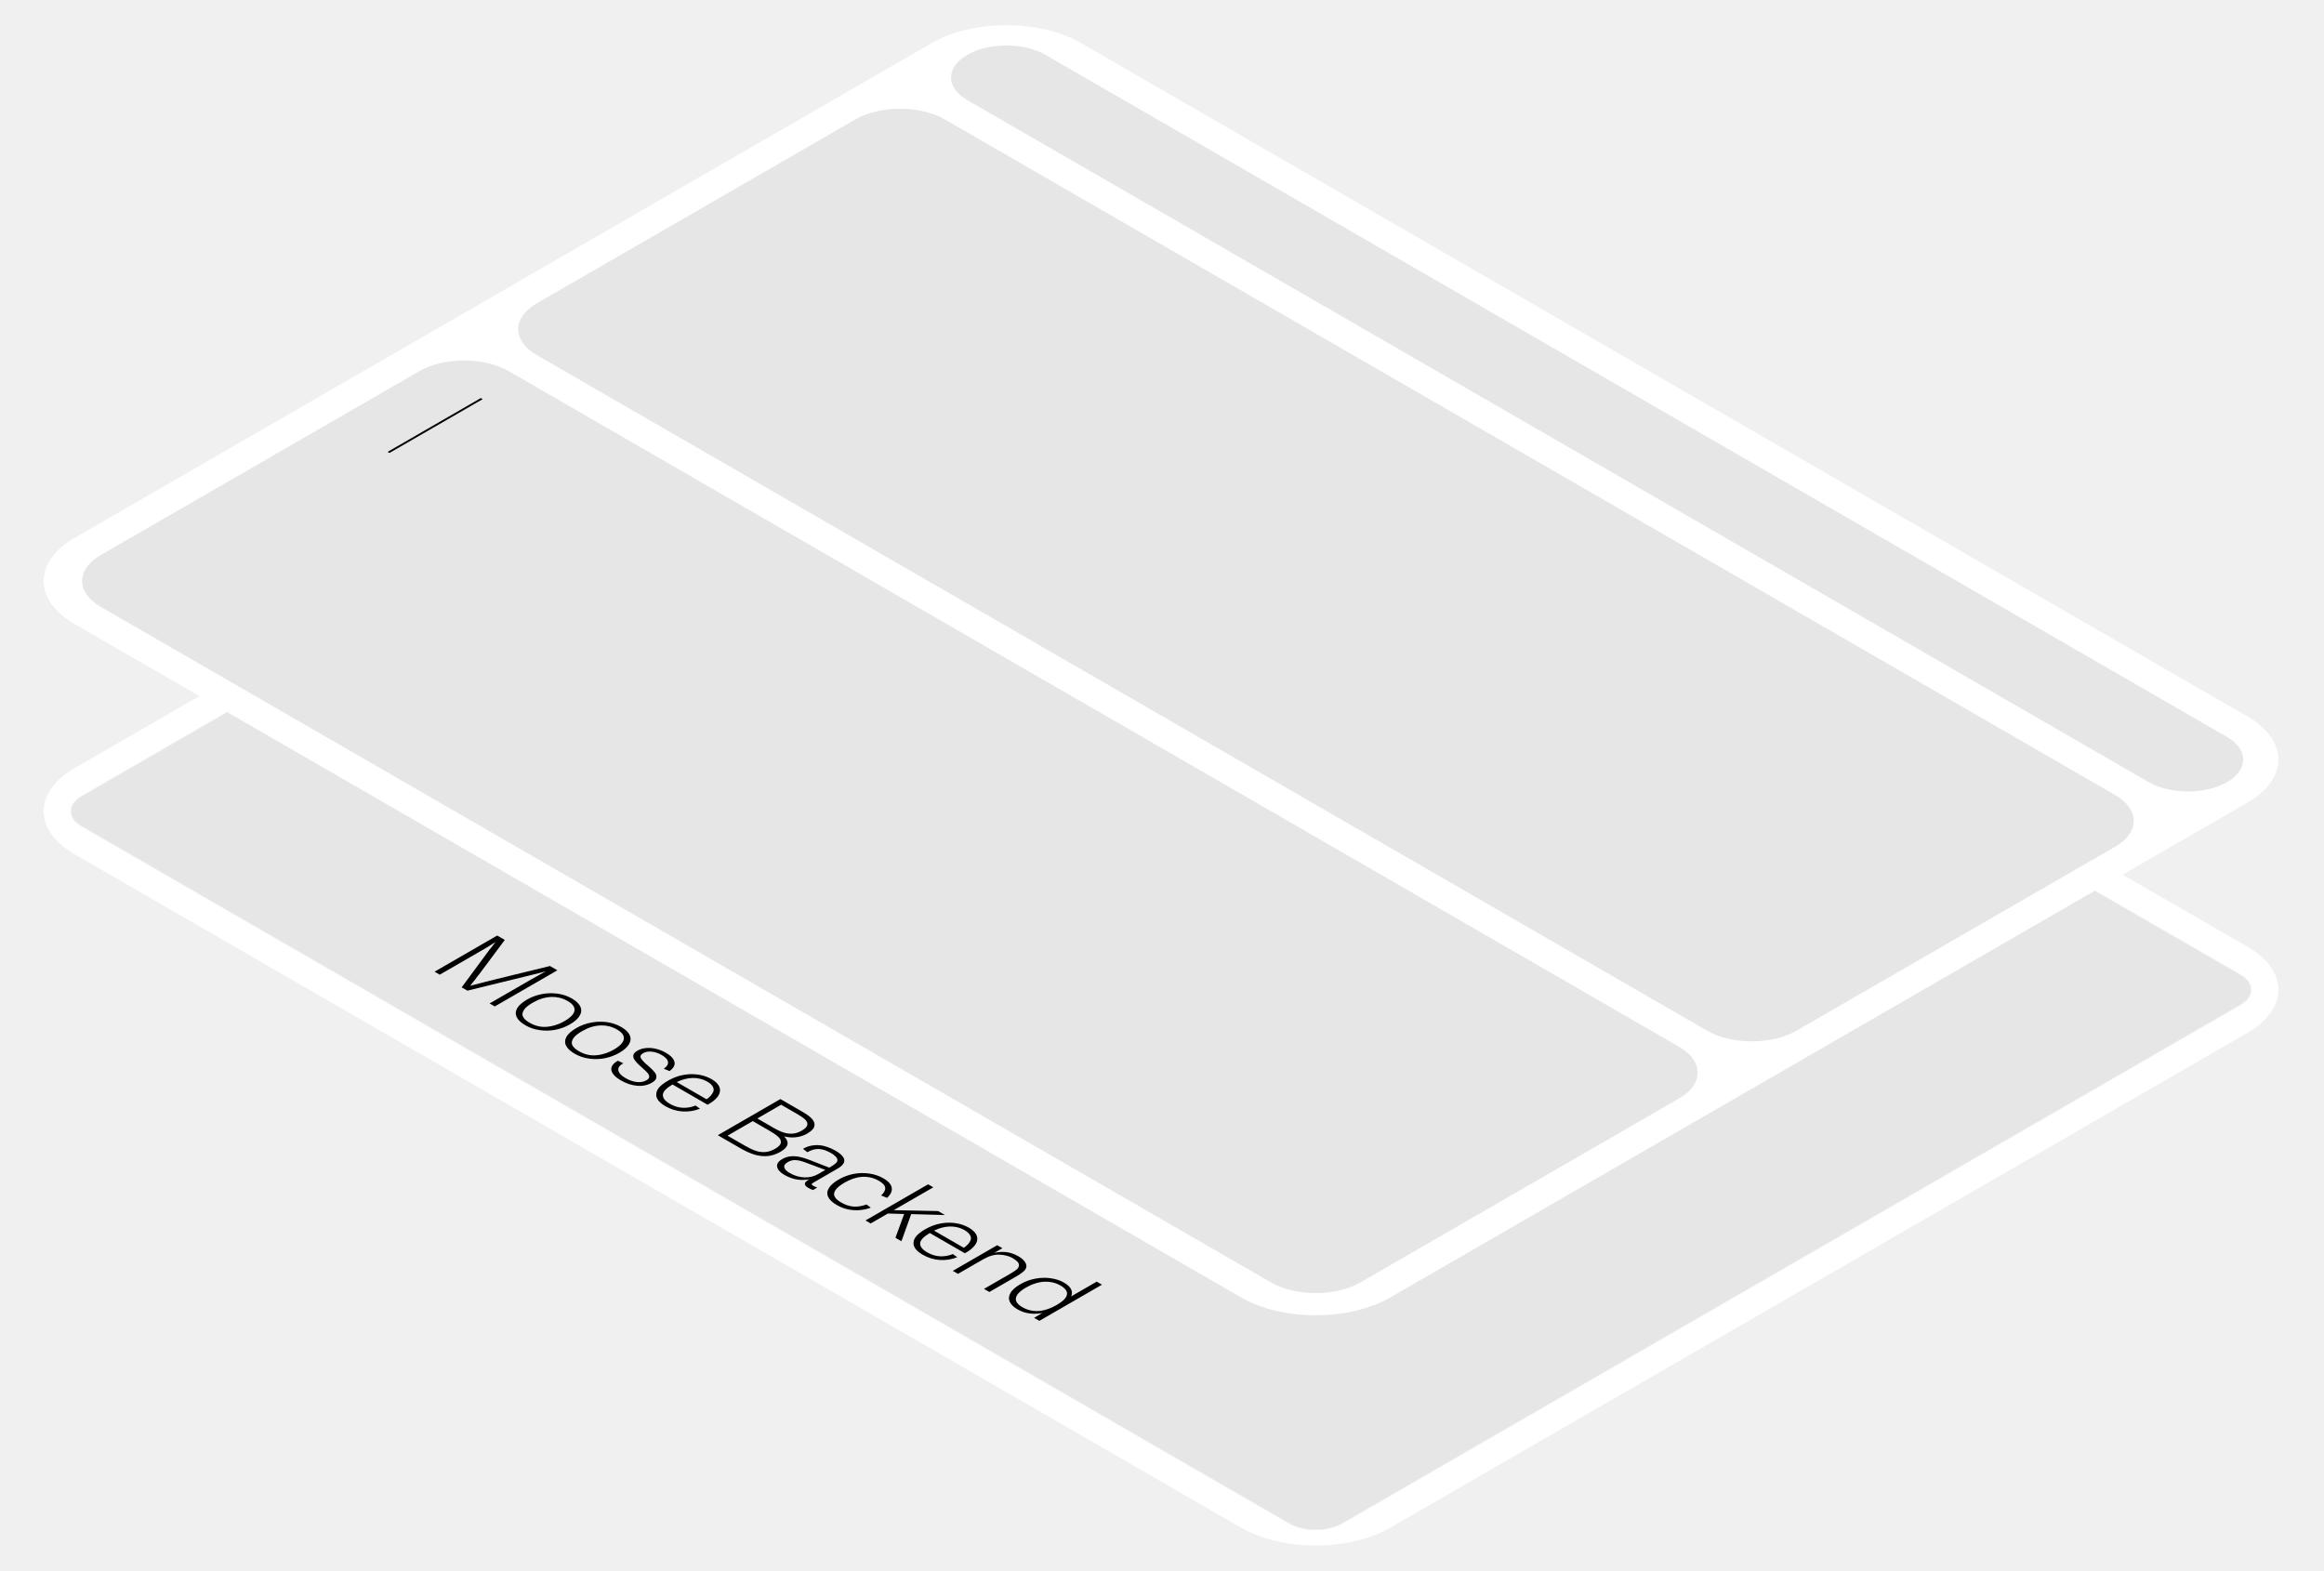
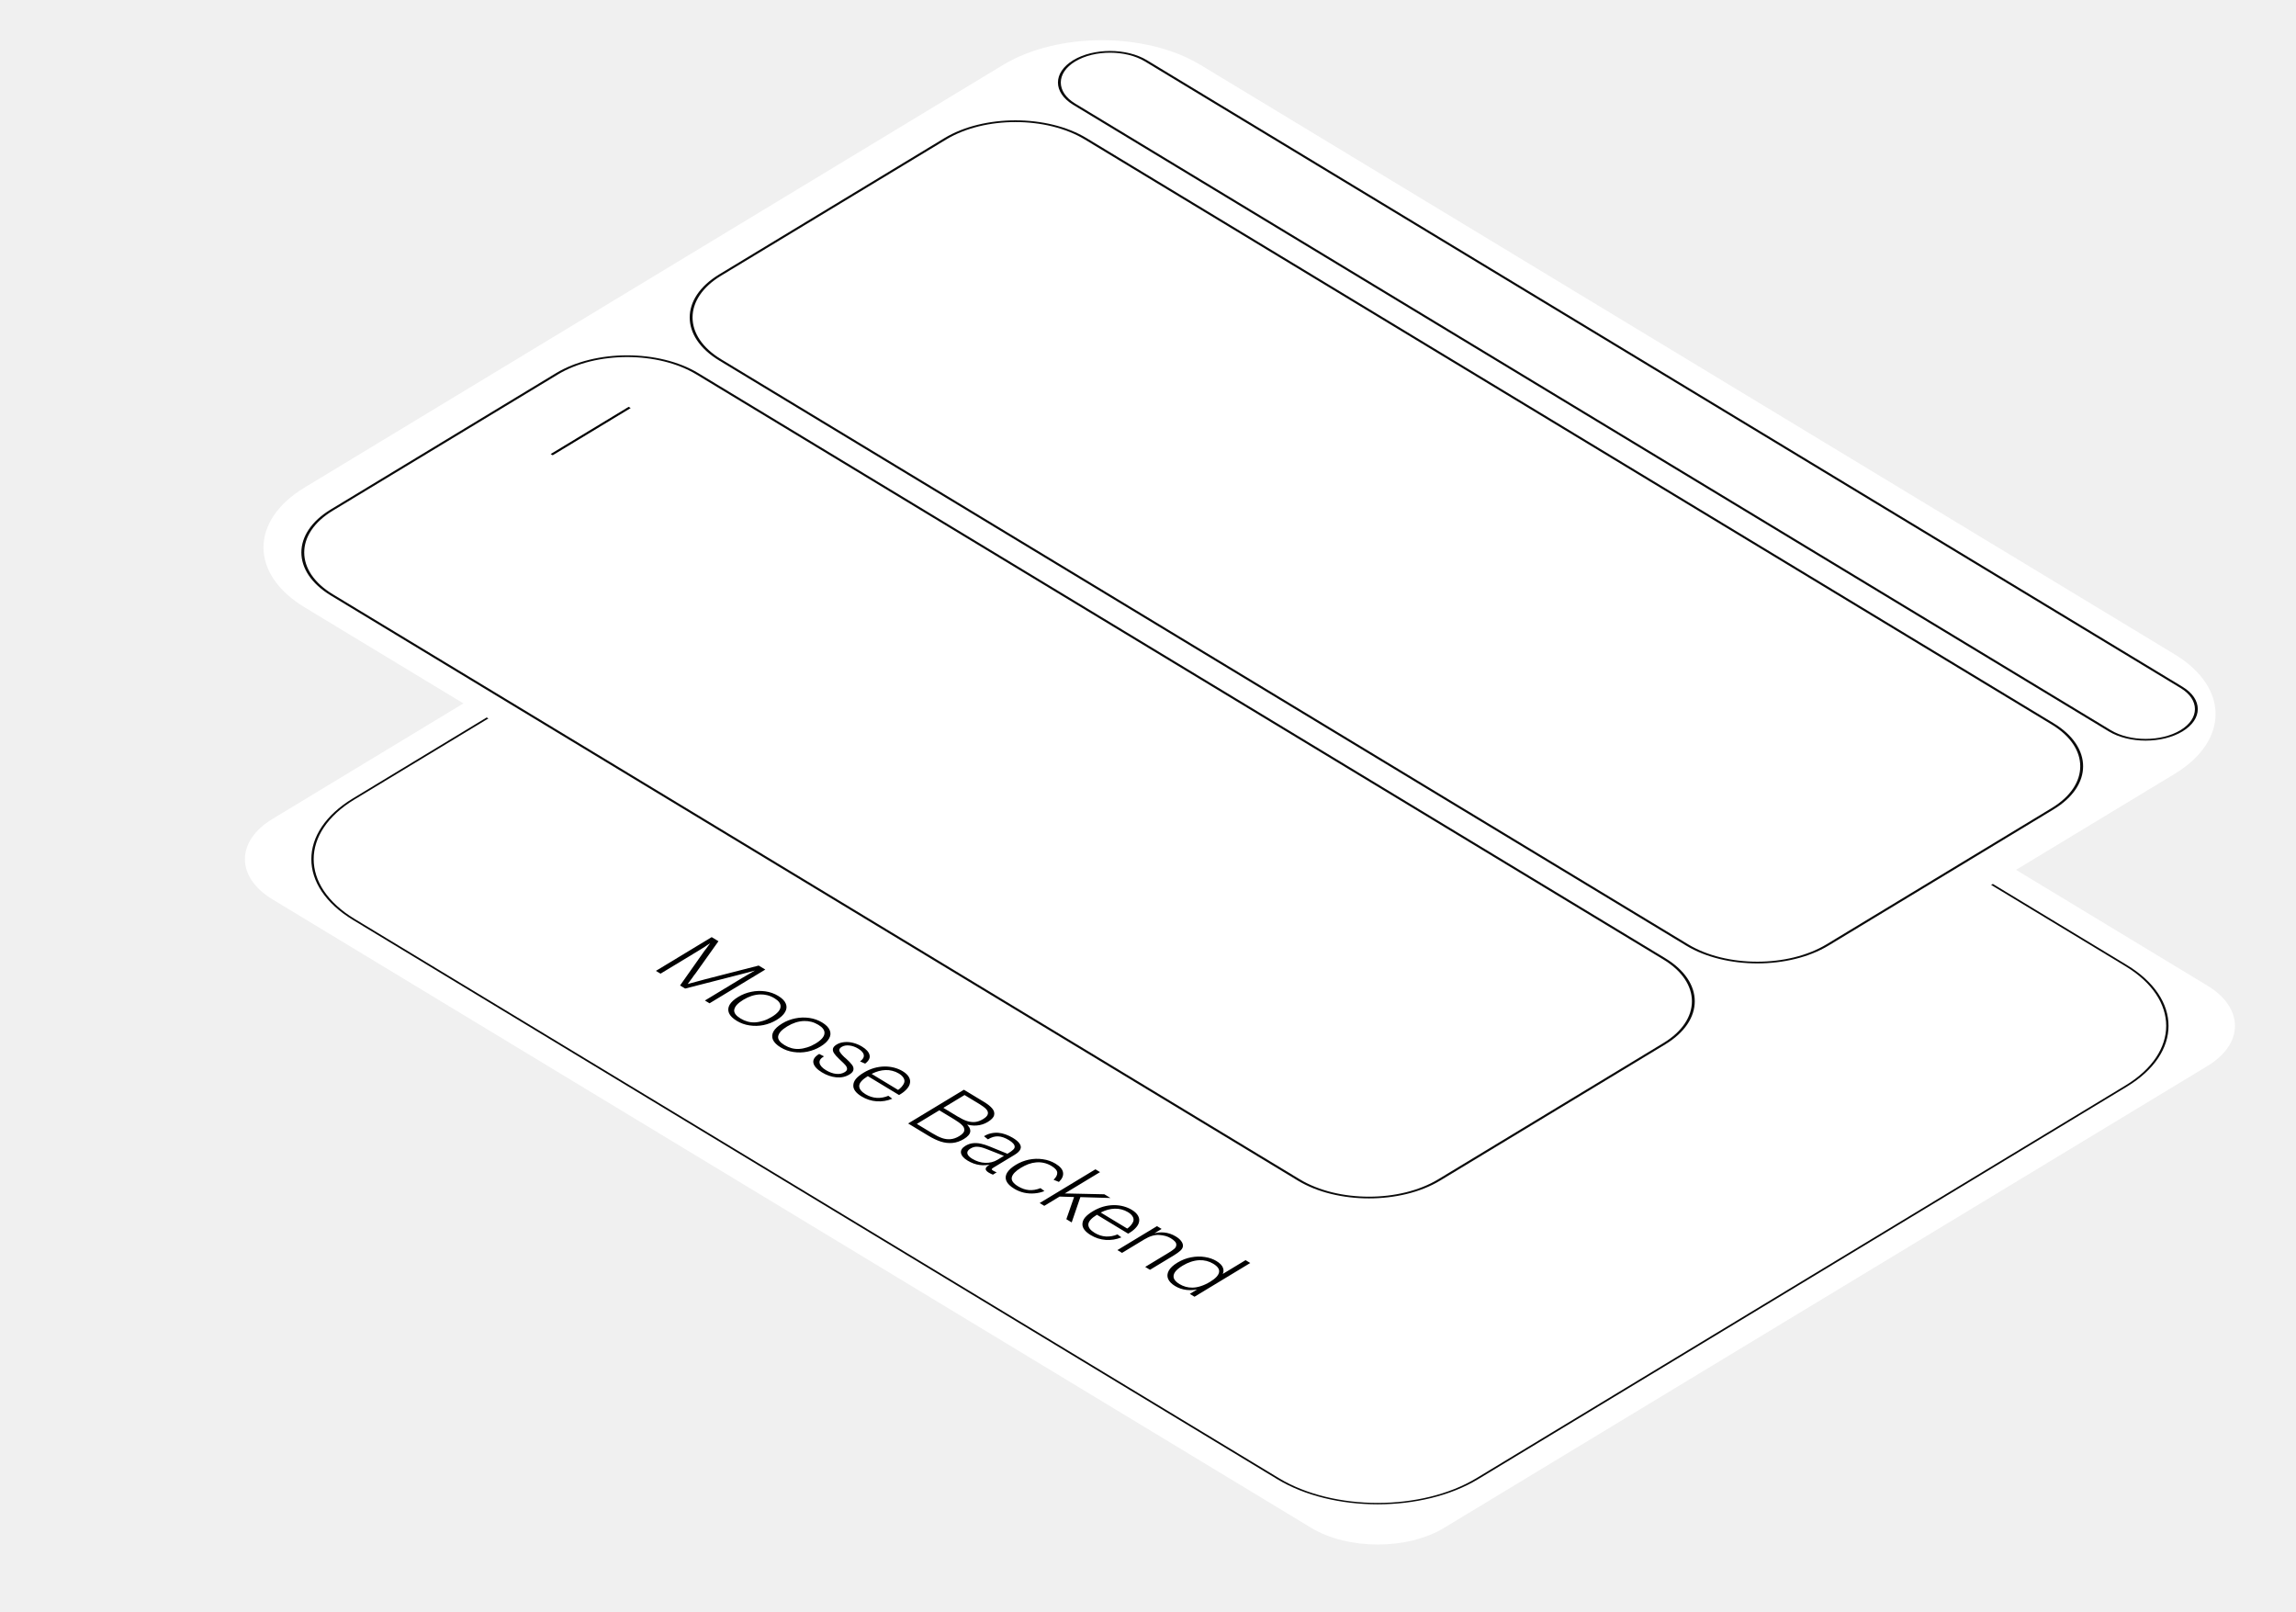
- <svg xmlns="http://www.w3.org/2000/svg" width="1080" height="730" viewBox="0 0 1080 730" fill="none">
-   <g clip-path="url(#clip0_4544_225488)">
-     <rect width="706" height="540" rx="40" transform="matrix(0.866044 0.499967 -0.866044 0.499967 467.664 107)" fill="white" />
-     <rect y="-0.168" width="676.336" height="510.336" rx="14.168" transform="matrix(0.866044 0.499967 -0.866044 0.499967 467.519 121.916)" fill="black" fill-opacity="0.1" />
-     <rect y="-0.168" width="676.336" height="510.336" rx="14.168" transform="matrix(0.866044 0.499967 -0.866044 0.499967 467.519 121.916)" stroke="#F5F5F5" stroke-width="0.336" />
-     <path d="M201.948 451.569L231.047 434.77L234.581 436.81L222.692 452.745C222.387 453.145 222.068 453.537 221.735 453.921C221.458 454.305 221.181 454.689 220.904 455.073C220.488 455.633 220.073 456.161 219.657 456.657C219.269 457.169 218.895 457.657 218.535 458.121C219.144 457.961 219.809 457.785 220.53 457.593C221.25 457.401 221.999 457.209 222.775 457.017C223.578 456.809 224.382 456.601 225.186 456.393C226.017 456.169 226.821 455.961 227.597 455.769L255.574 448.929L259.024 450.921L229.925 467.72L227.514 466.328L247.301 454.905C248.853 454.009 250.959 452.841 253.62 451.401C252.511 451.689 251.444 451.969 250.419 452.241C249.421 452.497 248.451 452.737 247.509 452.961C247.066 453.089 246.622 453.201 246.179 453.297C245.735 453.393 245.306 453.497 244.89 453.609L217.204 460.377L214.544 458.841L226.474 442.69C226.696 442.338 226.959 441.978 227.264 441.61C227.597 441.226 227.929 440.826 228.262 440.41C228.567 439.978 228.886 439.554 229.218 439.138C229.606 438.722 229.939 438.306 230.216 437.89L230.174 437.866C229.731 438.154 229.26 438.442 228.761 438.73C228.317 439.018 227.86 439.314 227.389 439.618C226.225 440.322 225.2 440.93 224.313 441.442L204.359 452.961L201.948 451.569ZM244.168 476.471C242.09 475.271 240.732 473.991 240.094 472.631C239.484 471.255 239.581 469.871 240.385 468.479C241.217 467.103 242.741 465.775 244.958 464.496C247.009 463.312 249.253 462.48 251.692 462C254.131 461.52 256.57 461.44 259.009 461.76C261.475 462.096 263.72 462.848 265.743 464.016C267.821 465.215 269.152 466.511 269.734 467.903C270.343 469.279 270.219 470.663 269.36 472.055C268.528 473.463 267.045 474.783 264.912 476.015C262.805 477.231 260.533 478.079 258.094 478.559C255.683 479.023 253.258 479.079 250.819 478.727C248.408 478.391 246.191 477.639 244.168 476.471ZM246.122 475.295C248.533 476.687 251.027 477.327 253.604 477.215C255.073 477.135 256.528 476.871 257.969 476.423C259.466 475.975 260.921 475.343 262.334 474.527C265.383 472.767 266.935 471.039 266.99 469.343C267.073 467.855 266.02 466.479 263.831 465.215C262.639 464.528 261.406 464.024 260.131 463.704C258.884 463.4 257.623 463.264 256.348 463.296C254.879 463.344 253.397 463.592 251.9 464.04C250.459 464.488 249.004 465.135 247.535 465.983C246.094 466.815 244.958 467.663 244.126 468.527C243.351 469.391 242.907 470.239 242.796 471.071C242.658 472.527 243.766 473.935 246.122 475.295ZM267.093 489.705C265.014 488.505 263.657 487.225 263.019 485.866C262.409 484.49 262.506 483.106 263.31 481.714C264.142 480.338 265.666 479.01 267.883 477.73C269.934 476.546 272.178 475.714 274.617 475.234C277.056 474.754 279.495 474.674 281.934 474.994C284.4 475.33 286.645 476.082 288.668 477.25C290.746 478.45 292.077 479.746 292.659 481.138C293.268 482.514 293.144 483.898 292.284 485.29C291.453 486.698 289.97 488.017 287.836 489.249C285.73 490.465 283.458 491.313 281.019 491.793C278.608 492.257 276.183 492.313 273.744 491.961C271.333 491.625 269.116 490.873 267.093 489.705ZM269.047 488.529C271.458 489.921 273.952 490.561 276.529 490.449C277.998 490.369 279.453 490.105 280.894 489.657C282.391 489.209 283.846 488.577 285.259 487.761C288.308 486.002 289.86 484.274 289.915 482.578C289.998 481.09 288.945 479.714 286.756 478.45C285.564 477.762 284.331 477.258 283.056 476.938C281.809 476.634 280.548 476.498 279.273 476.53C277.804 476.578 276.322 476.826 274.825 477.274C273.384 477.722 271.929 478.37 270.46 479.218C269.019 480.05 267.883 480.898 267.051 481.762C266.275 482.626 265.832 483.474 265.721 484.306C265.583 485.762 266.691 487.169 269.047 488.529ZM288.563 502.1C285.958 500.596 284.475 499.02 284.115 497.372C283.81 495.724 284.822 494.244 287.15 492.933L289.644 494.132C287.87 495.124 287.108 496.236 287.357 497.468C287.635 498.716 288.729 499.892 290.642 500.996C292.471 502.052 294.23 502.668 295.921 502.844C297.639 503.036 299.15 502.756 300.452 502.004C301.311 501.508 301.727 500.948 301.699 500.324C301.671 499.7 301.367 499.076 300.785 498.452C300.23 497.844 299.399 497.06 298.29 496.1C298.152 495.956 298.013 495.828 297.875 495.716C297.736 495.604 297.598 495.476 297.459 495.332C296.267 494.26 295.408 493.333 294.882 492.549C294.355 491.765 294.175 491.005 294.341 490.269C294.535 489.549 295.187 488.869 296.295 488.229C297.431 487.573 298.748 487.181 300.244 487.053C301.768 486.909 303.307 487.029 304.858 487.413C306.466 487.797 307.99 488.405 309.431 489.237C311.731 490.565 313.062 491.973 313.422 493.461C313.81 494.932 313.048 496.364 311.136 497.756L308.475 496.652C309.944 495.644 310.595 494.596 310.429 493.509C310.29 492.405 309.306 491.325 307.477 490.269C306.009 489.421 304.484 488.909 302.905 488.733C301.325 488.557 299.981 488.789 298.872 489.429C297.819 490.037 297.431 490.725 297.708 491.493C298.041 492.261 298.928 493.301 300.369 494.612C300.452 494.692 300.549 494.764 300.66 494.828C300.771 494.892 300.854 494.956 300.909 495.02C300.937 495.068 300.979 495.124 301.034 495.188C301.117 495.236 301.186 495.276 301.242 495.308C302.572 496.46 303.556 497.444 304.193 498.26C304.886 499.076 305.163 499.908 305.025 500.756C304.942 501.604 304.235 502.412 302.905 503.18C300.882 504.348 298.581 504.812 296.004 504.572C293.482 504.332 291.002 503.508 288.563 502.1ZM309.242 514.086C307.801 513.254 306.706 512.366 305.958 511.422C305.237 510.494 304.905 509.534 304.96 508.542C304.988 507.47 305.431 506.414 306.29 505.374C307.205 504.335 308.563 503.295 310.364 502.255C312.083 501.263 313.87 500.503 315.727 499.975C317.611 499.463 319.51 499.199 321.422 499.183C323.14 499.183 324.789 499.383 326.369 499.783C327.976 500.199 329.431 500.783 330.734 501.535C332.286 502.431 333.38 503.431 334.018 504.535C334.655 505.638 334.78 506.782 334.392 507.966C334.115 508.894 333.477 509.838 332.48 510.798C331.51 511.742 330.29 512.606 328.821 513.39L312.526 503.983C309.616 505.694 308.119 507.294 308.036 508.782C307.981 510.286 309.076 511.686 311.32 512.982C313.233 514.086 315.2 514.694 317.223 514.806C319.274 514.902 321.283 514.558 323.251 513.774L325.288 515.238C322.655 516.278 319.925 516.702 317.099 516.51C314.327 516.318 311.708 515.51 309.242 514.086ZM314.147 503.095L313.898 502.519L328.863 511.158L328.032 511.062C328.863 510.55 329.584 509.958 330.193 509.286C330.803 508.614 331.232 507.966 331.482 507.342C331.787 506.462 331.676 505.63 331.149 504.846C330.678 504.063 329.861 503.335 328.697 502.663C327.644 502.055 326.507 501.607 325.288 501.319C324.124 501.031 322.946 500.911 321.754 500.959C319.399 501.039 317.043 501.647 314.688 502.783L314.147 503.095ZM333.571 527.555L362.67 510.756L373.062 516.756C375.085 517.924 376.554 519.044 377.469 520.115C378.411 521.203 378.73 522.315 378.425 523.451C378.148 524.571 377.025 525.699 375.058 526.835C373.34 527.827 371.427 528.403 369.321 528.563C367.243 528.707 365.178 528.427 363.127 527.723L363.501 527.315C365.303 528.835 366.134 530.243 365.995 531.539C365.857 532.835 364.748 534.083 362.67 535.282C360.702 536.418 358.707 537.074 356.684 537.25C354.688 537.41 352.665 537.186 350.615 536.578C348.591 535.954 346.388 534.955 344.005 533.579L333.571 527.555ZM346.125 532.403C348.065 533.523 349.755 534.323 351.197 534.803C352.665 535.298 354.134 535.49 355.603 535.378C357.127 535.266 358.665 534.763 360.217 533.867C361.908 532.891 362.795 531.931 362.878 530.987C362.989 530.027 362.573 529.131 361.631 528.299C360.716 527.451 359.386 526.523 357.64 525.515L349.825 521.003L338.102 527.771L346.125 532.403ZM359.344 524.051C361.256 525.155 362.919 525.923 364.333 526.355C365.801 526.787 367.201 526.939 368.531 526.811C369.889 526.667 371.261 526.195 372.647 525.395C374.116 524.547 374.947 523.715 375.141 522.899C375.363 522.067 375.099 521.259 374.351 520.475C373.603 519.692 372.411 518.828 370.776 517.884L363.002 513.396L351.945 519.78L359.344 524.051ZM364.556 546.019C362.533 544.851 361.396 543.587 361.147 542.227C360.925 540.883 361.701 539.699 363.475 538.675C364.722 537.955 366.025 537.523 367.383 537.379C368.768 537.251 370.154 537.331 371.54 537.619C372.925 537.907 374.38 538.347 375.904 538.939L385.382 542.635C385.466 542.587 385.549 542.539 385.632 542.491C385.715 542.443 385.784 542.403 385.84 542.371C386.976 541.715 387.807 541.139 388.334 540.643C388.916 540.147 389.193 539.635 389.165 539.107C389.165 538.595 388.902 538.059 388.375 537.499C387.877 536.955 387.142 536.403 386.172 535.843C384.121 534.659 382.237 534.035 380.519 533.971C378.828 533.891 377.055 534.387 375.198 535.459L373.161 533.899C374.242 533.243 375.419 532.771 376.694 532.483C378.025 532.195 379.327 532.1 380.602 532.195C381.877 532.291 383.151 532.563 384.426 533.011C385.757 533.459 387.031 534.035 388.251 534.739C389.941 535.715 391.105 536.675 391.743 537.619C392.435 538.563 392.56 539.499 392.117 540.427C391.701 541.339 390.703 542.251 389.124 543.163L378.232 549.45C377.623 549.802 377.276 550.082 377.193 550.29C377.165 550.498 377.429 550.762 377.983 551.082C378.454 551.354 379.05 551.618 379.77 551.874L377.817 553.05C376.985 552.73 376.251 552.386 375.613 552.018C374.477 551.362 373.951 550.706 374.034 550.05C374.117 549.394 374.934 548.65 376.486 547.818L376.985 547.818C375.073 548.346 373.036 548.482 370.874 548.226C368.741 547.954 366.634 547.219 364.556 546.019ZM366.967 545.107C369.212 546.403 371.498 547.083 373.826 547.147C376.182 547.227 378.315 546.715 380.228 545.611L384.717 543.019L384.967 544.219L374.283 540.211L373.867 540.067C372.232 539.475 370.805 539.163 369.586 539.131C368.394 539.083 367.23 539.387 366.094 540.043C364.819 540.779 364.279 541.603 364.473 542.515C364.694 543.411 365.526 544.275 366.967 545.107ZM388.93 560.042C386.796 558.81 385.424 557.506 384.815 556.13C384.233 554.77 384.371 553.41 385.23 552.05C386.117 550.675 387.642 549.363 389.803 548.115C391.882 546.915 394.126 546.067 396.538 545.571C398.976 545.091 401.401 545.019 403.812 545.355C406.251 545.675 408.482 546.419 410.505 547.587C412.916 548.979 414.219 550.467 414.413 552.05C414.634 553.618 413.914 555.154 412.251 556.658L409.466 555.578C410.796 554.362 411.433 553.194 411.378 552.074C411.323 550.955 410.339 549.843 408.427 548.739C407.124 547.987 405.78 547.467 404.394 547.179C403.064 546.891 401.706 546.811 400.32 546.939C399.046 547.035 397.729 547.315 396.371 547.779C395.041 548.259 393.725 548.875 392.422 549.627C389.651 551.227 388.071 552.794 387.683 554.33C387.295 555.866 388.39 557.378 390.967 558.866C392.824 559.938 394.695 560.554 396.579 560.714C398.464 560.874 400.487 560.554 402.648 559.754L404.685 561.218C403.022 561.858 401.277 562.242 399.447 562.37C397.646 562.514 395.831 562.394 394.002 562.01C392.2 561.61 390.51 560.954 388.93 560.042ZM402.205 567.178L431.304 550.379L433.716 551.771L404.616 568.57L402.205 567.178ZM412.141 563.938L414.926 562.378L435.96 562.81L439.161 564.658L422.741 564.202H421.078L412.141 563.938ZM416.131 575.217L420.247 563.962L423.531 563.986L418.917 576.825L416.131 575.217ZM428.808 583.111C427.367 582.279 426.272 581.391 425.524 580.447C424.803 579.519 424.47 578.559 424.526 577.568C424.554 576.496 424.997 575.44 425.856 574.4C426.771 573.36 428.129 572.32 429.93 571.28C431.648 570.288 433.436 569.528 435.293 569C437.177 568.488 439.075 568.224 440.988 568.208C442.706 568.208 444.355 568.408 445.935 568.808C447.542 569.224 448.997 569.808 450.299 570.56C451.851 571.456 452.946 572.456 453.583 573.56C454.221 574.664 454.346 575.808 453.958 576.992C453.68 577.92 453.043 578.863 452.045 579.823C451.075 580.767 449.856 581.631 448.387 582.415L432.092 573.008C429.182 574.72 427.685 576.32 427.602 577.808C427.547 579.311 428.641 580.711 430.886 582.007C432.798 583.111 434.766 583.719 436.789 583.831C438.84 583.927 440.849 583.583 442.817 582.799L444.854 584.263C442.221 585.303 439.491 585.727 436.664 585.535C433.893 585.343 431.274 584.535 428.808 583.111ZM433.713 572.12L433.463 571.544L448.429 580.183L447.597 580.087C448.429 579.575 449.149 578.983 449.759 578.312C450.369 577.64 450.798 576.992 451.048 576.368C451.353 575.488 451.242 574.656 450.715 573.872C450.244 573.088 449.426 572.36 448.262 571.688C447.209 571.08 446.073 570.632 444.854 570.344C443.69 570.056 442.512 569.936 441.32 569.984C438.965 570.064 436.609 570.672 434.253 571.808L433.713 572.12ZM442.778 590.6L463.438 578.673L465.849 580.065L460.778 582.993L460.986 582.585C463.009 581.897 465.073 581.649 467.179 581.841C469.286 582.033 471.309 582.689 473.249 583.809C474.524 584.545 475.452 585.305 476.034 586.088C476.671 586.872 476.99 587.664 476.99 588.464C476.962 589.312 476.519 590.112 475.66 590.864C474.828 591.6 473.706 592.376 472.293 593.192L459.78 600.416L457.286 598.976L469.383 591.992C469.41 591.976 469.438 591.96 469.466 591.944C469.494 591.928 469.521 591.912 469.549 591.896C470.796 591.176 471.752 590.544 472.417 590C473.082 589.456 473.443 588.848 473.498 588.176C473.581 587.52 473.36 586.912 472.833 586.352C472.306 585.793 471.544 585.225 470.547 584.649C468.967 583.737 466.972 583.209 464.561 583.065C462.205 582.921 459.6 583.673 456.745 585.321L445.189 591.992L442.778 590.6ZM472.866 608.498C471.065 607.458 469.86 606.282 469.25 604.971C468.668 603.675 468.765 602.323 469.541 600.915C470.317 599.507 471.855 598.139 474.155 596.811C476.4 595.515 478.769 594.643 481.264 594.195C483.758 593.747 486.141 593.699 488.414 594.051C490.714 594.387 492.723 595.051 494.441 596.043C496.298 597.115 497.448 598.259 497.892 599.475C498.363 600.707 498.197 601.923 497.393 603.123L496.52 603.195L509.656 595.611L512.109 597.027L483.01 613.826L480.557 612.41L485.628 609.482L485.587 609.938C483.342 610.498 481.111 610.666 478.894 610.442C476.705 610.202 474.696 609.554 472.866 608.498ZM475.153 607.514C476.206 608.122 477.287 608.57 478.395 608.858C479.532 609.162 480.695 609.306 481.887 609.29C483.356 609.274 484.853 609.018 486.377 608.522C487.929 608.042 489.508 607.338 491.116 606.41C493.943 604.779 495.508 603.203 495.813 601.683C496.146 600.179 495.148 598.755 492.82 597.411C491.712 596.771 490.534 596.299 489.287 595.995C488.067 595.707 486.806 595.587 485.504 595.635C484.063 595.699 482.608 595.963 481.139 596.427C479.67 596.891 478.229 597.531 476.816 598.347C474.931 599.435 473.601 600.507 472.825 601.563C472.077 602.635 471.883 603.675 472.243 604.683C472.659 605.691 473.629 606.634 475.153 607.514Z" fill="black" />
-   </g>
-   <rect width="706" height="540" rx="40" transform="matrix(0.866044 0.499967 -0.866044 0.499967 467.664 0)" fill="white" />
-   <rect width="676" height="42" rx="21" transform="matrix(0.866044 0.499967 -0.866044 0.499967 467.664 15)" fill="black" fill-opacity="0.1" />
-   <rect width="676" height="219" rx="24" transform="matrix(0.866044 0.499967 -0.866044 0.499967 418.299 43.5)" fill="black" fill-opacity="0.1" />
-   <rect width="676" height="219" rx="24" transform="matrix(0.866044 0.499967 -0.866044 0.499967 215.645 160.492)" fill="black" fill-opacity="0.1" />
-   <line y1="-0.5" x2="50" y2="-0.5" transform="matrix(0.866044 -0.499967 0.866044 0.499967 181.003 210.492)" stroke="black" />
-   <defs>
-     <clipPath id="clip0_4544_225488">
-       <rect width="706" height="540" rx="40" transform="matrix(0.866044 0.499967 -0.866044 0.499967 467.664 107)" fill="white" />
-     </clipPath>
-   </defs>
+ <svg xmlns="http://www.w3.org/2000/svg" width="486" height="341" viewBox="0 0 486 341" fill="none">
+   <rect width="289.856" height="221.703" rx="16.422" transform="matrix(0.855613 0.517616 -0.855613 0.517616 233.304 67.0781)" fill="white" />
+   <rect y="-0.213" width="277.95" height="209.797" rx="24.643" transform="matrix(0.855613 0.517616 -0.855613 0.517616 233.122 73.3506)" fill="white" />
+   <rect y="-0.213" width="277.95" height="209.797" rx="24.643" transform="matrix(0.855613 0.517616 -0.855613 0.517616 233.122 73.3506)" stroke="#0A0A0A" stroke-width="0.411" />
+   <path d="M138.841 205.48L150.644 198.339L152.077 199.206L147.255 205.98C147.131 206.15 147.002 206.316 146.867 206.479C146.754 206.643 146.642 206.806 146.53 206.969C146.361 207.207 146.192 207.432 146.024 207.642C145.866 207.86 145.715 208.067 145.568 208.265C145.816 208.197 146.086 208.122 146.378 208.04C146.67 207.959 146.974 207.877 147.288 207.795C147.614 207.707 147.94 207.619 148.266 207.53C148.604 207.435 148.93 207.347 149.244 207.265L160.592 204.358L161.992 205.204L150.189 212.345L149.211 211.753L157.237 206.898C157.866 206.517 158.72 206.02 159.8 205.408C159.35 205.531 158.917 205.65 158.501 205.765C158.097 205.874 157.703 205.976 157.321 206.071C157.141 206.126 156.961 206.173 156.781 206.214C156.602 206.255 156.427 206.299 156.259 206.347L145.029 209.223L143.95 208.571L148.789 201.706C148.879 201.556 148.986 201.403 149.109 201.247C149.244 201.083 149.379 200.913 149.514 200.737C149.638 200.553 149.767 200.373 149.902 200.196C150.059 200.019 150.194 199.842 150.307 199.665L150.29 199.655C150.11 199.778 149.919 199.9 149.716 200.022C149.537 200.145 149.351 200.271 149.16 200.4C148.688 200.699 148.272 200.958 147.912 201.175L139.819 206.071L138.841 205.48ZM155.966 216.064C155.123 215.554 154.572 215.01 154.313 214.432C154.066 213.847 154.105 213.259 154.431 212.668C154.769 212.083 155.387 211.518 156.286 210.974C157.118 210.471 158.029 210.117 159.018 209.913C160.007 209.709 160.996 209.675 161.985 209.811C162.986 209.954 163.896 210.274 164.717 210.77C165.56 211.28 166.1 211.831 166.336 212.423C166.583 213.008 166.532 213.596 166.184 214.187C165.847 214.786 165.245 215.347 164.38 215.871C163.525 216.387 162.604 216.748 161.614 216.952C160.637 217.149 159.653 217.173 158.664 217.023C157.686 216.88 156.786 216.561 155.966 216.064ZM156.758 215.564C157.736 216.156 158.748 216.428 159.793 216.381C160.389 216.347 160.979 216.234 161.564 216.044C162.171 215.854 162.761 215.585 163.334 215.238C164.571 214.49 165.2 213.756 165.223 213.035C165.257 212.402 164.829 211.817 163.941 211.28C163.458 210.988 162.958 210.774 162.441 210.638C161.935 210.508 161.423 210.451 160.906 210.464C160.311 210.485 159.709 210.59 159.102 210.78C158.518 210.971 157.927 211.246 157.332 211.607C156.747 211.96 156.286 212.321 155.949 212.688C155.634 213.055 155.454 213.416 155.409 213.769C155.353 214.388 155.803 214.986 156.758 215.564ZM165.265 221.69C164.422 221.18 163.871 220.636 163.612 220.058C163.365 219.473 163.404 218.885 163.73 218.293C164.067 217.708 164.686 217.144 165.585 216.6C166.417 216.096 167.327 215.743 168.317 215.539C169.306 215.335 170.295 215.301 171.284 215.437C172.285 215.58 173.195 215.899 174.016 216.396C174.859 216.906 175.398 217.456 175.634 218.048C175.882 218.633 175.831 219.221 175.483 219.813C175.145 220.411 174.544 220.972 173.678 221.496C172.824 222.013 171.902 222.373 170.913 222.577C169.935 222.774 168.952 222.798 167.962 222.649C166.984 222.506 166.085 222.186 165.265 221.69ZM166.057 221.19C167.035 221.782 168.047 222.054 169.092 222.006C169.688 221.972 170.278 221.86 170.863 221.669C171.47 221.479 172.06 221.21 172.633 220.863C173.87 220.115 174.499 219.381 174.522 218.66C174.555 218.028 174.128 217.443 173.24 216.906C172.757 216.613 172.257 216.399 171.739 216.263C171.234 216.134 170.722 216.076 170.205 216.09C169.609 216.11 169.008 216.215 168.401 216.406C167.816 216.596 167.226 216.872 166.63 217.232C166.046 217.586 165.585 217.946 165.248 218.313C164.933 218.681 164.753 219.041 164.708 219.395C164.652 220.013 165.102 220.612 166.057 221.19ZM173.973 226.958C172.917 226.319 172.315 225.649 172.169 224.949C172.045 224.248 172.456 223.619 173.4 223.061L174.412 223.571C173.692 223.993 173.383 224.466 173.484 224.989C173.597 225.52 174.041 226.02 174.816 226.489C175.558 226.938 176.272 227.2 176.958 227.274C177.655 227.356 178.267 227.237 178.796 226.917C179.144 226.706 179.313 226.468 179.301 226.203C179.29 225.938 179.167 225.673 178.93 225.408C178.706 225.149 178.368 224.816 177.919 224.408C177.863 224.347 177.806 224.292 177.75 224.245C177.694 224.197 177.638 224.143 177.582 224.082C177.098 223.626 176.75 223.231 176.536 222.898C176.323 222.565 176.249 222.242 176.317 221.929C176.396 221.623 176.66 221.334 177.109 221.062C177.57 220.783 178.104 220.617 178.711 220.562C179.33 220.501 179.953 220.552 180.583 220.715C181.235 220.879 181.853 221.137 182.438 221.491C183.371 222.055 183.91 222.653 184.056 223.286C184.214 223.912 183.905 224.52 183.129 225.112L182.05 224.643C182.646 224.214 182.91 223.769 182.842 223.306C182.786 222.837 182.387 222.378 181.645 221.929C181.049 221.569 180.431 221.351 179.79 221.276C179.15 221.202 178.604 221.3 178.155 221.572C177.728 221.831 177.57 222.123 177.683 222.449C177.818 222.776 178.177 223.218 178.762 223.776C178.796 223.81 178.835 223.84 178.88 223.867C178.925 223.895 178.959 223.922 178.981 223.949C178.992 223.969 179.009 223.993 179.032 224.02C179.065 224.041 179.093 224.058 179.116 224.071C179.656 224.561 180.055 224.979 180.313 225.326C180.594 225.673 180.707 226.026 180.65 226.387C180.617 226.747 180.33 227.091 179.79 227.417C178.97 227.914 178.037 228.111 176.991 228.009C175.968 227.907 174.962 227.557 173.973 226.958ZM182.361 232.053C181.776 231.699 181.332 231.322 181.029 230.92C180.737 230.526 180.602 230.118 180.624 229.696C180.635 229.241 180.815 228.792 181.164 228.35C181.535 227.908 182.085 227.466 182.816 227.024C183.513 226.602 184.238 226.279 184.991 226.055C185.756 225.837 186.526 225.725 187.301 225.718C187.998 225.718 188.667 225.803 189.308 225.973C189.96 226.15 190.55 226.398 191.078 226.718C191.708 227.099 192.152 227.524 192.41 227.993C192.669 228.462 192.719 228.948 192.562 229.452C192.45 229.846 192.191 230.247 191.786 230.655C191.393 231.056 190.898 231.424 190.303 231.757L183.693 227.758C182.513 228.486 181.906 229.166 181.872 229.798C181.849 230.438 182.293 231.033 183.204 231.584C183.98 232.053 184.778 232.311 185.598 232.359C186.43 232.4 187.245 232.253 188.043 231.92L188.869 232.542C187.802 232.984 186.694 233.165 185.548 233.083C184.424 233.001 183.361 232.658 182.361 232.053ZM184.351 227.381L184.249 227.136L190.319 230.808L189.982 230.767C190.319 230.55 190.612 230.298 190.859 230.013C191.106 229.727 191.281 229.452 191.382 229.186C191.505 228.812 191.46 228.459 191.247 228.126C191.056 227.792 190.724 227.483 190.252 227.197C189.825 226.939 189.364 226.748 188.869 226.626C188.397 226.504 187.92 226.453 187.436 226.473C186.481 226.507 185.525 226.765 184.57 227.248L184.351 227.381ZM192.229 237.778L204.032 230.637L208.248 233.188C209.068 233.684 209.664 234.16 210.035 234.616C210.417 235.078 210.546 235.551 210.423 236.034C210.31 236.51 209.855 236.989 209.057 237.472C208.36 237.893 207.584 238.138 206.73 238.206C205.887 238.267 205.049 238.148 204.218 237.849L204.369 237.676C205.1 238.322 205.437 238.92 205.381 239.471C205.325 240.022 204.875 240.552 204.032 241.062C203.234 241.545 202.425 241.824 201.604 241.899C200.795 241.967 199.974 241.872 199.142 241.613C198.322 241.348 197.428 240.923 196.461 240.338L192.229 237.778ZM197.321 239.838C198.108 240.314 198.794 240.654 199.378 240.858C199.974 241.069 200.57 241.151 201.166 241.103C201.784 241.056 202.408 240.841 203.037 240.461C203.723 240.046 204.083 239.638 204.116 239.237C204.161 238.829 203.993 238.448 203.611 238.094C203.24 237.734 202.7 237.339 201.992 236.911L198.822 234.993L194.067 237.87L197.321 239.838ZM202.683 236.289C203.459 236.758 204.133 237.084 204.707 237.268C205.302 237.451 205.87 237.516 206.41 237.462C206.96 237.4 207.517 237.2 208.079 236.86C208.675 236.499 209.012 236.146 209.091 235.799C209.181 235.445 209.074 235.102 208.77 234.769C208.467 234.435 207.983 234.068 207.32 233.667L204.167 231.759L199.682 234.473L202.683 236.289ZM204.797 245.626C203.976 245.129 203.516 244.592 203.414 244.014C203.325 243.443 203.639 242.94 204.359 242.504C204.865 242.198 205.393 242.015 205.944 241.954C206.506 241.899 207.068 241.933 207.63 242.056C208.192 242.178 208.782 242.365 209.4 242.617L213.245 244.188C213.278 244.167 213.312 244.147 213.346 244.126C213.38 244.106 213.408 244.089 213.43 244.075C213.891 243.797 214.228 243.552 214.442 243.341C214.678 243.13 214.79 242.913 214.779 242.688C214.779 242.47 214.672 242.243 214.459 242.005C214.256 241.773 213.959 241.539 213.565 241.301C212.733 240.798 211.969 240.532 211.272 240.505C210.586 240.471 209.867 240.682 209.114 241.138L208.287 240.475C208.726 240.196 209.204 239.995 209.721 239.873C210.26 239.75 210.789 239.71 211.306 239.75C211.823 239.791 212.34 239.907 212.857 240.097C213.396 240.288 213.914 240.532 214.408 240.832C215.094 241.246 215.566 241.654 215.825 242.056C216.106 242.457 216.156 242.855 215.976 243.249C215.808 243.637 215.403 244.024 214.762 244.412L210.345 247.085C210.097 247.234 209.957 247.353 209.923 247.442C209.912 247.53 210.019 247.642 210.243 247.778C210.434 247.894 210.676 248.006 210.968 248.115L210.176 248.615C209.839 248.479 209.541 248.332 209.282 248.176C208.821 247.897 208.608 247.618 208.642 247.34C208.675 247.061 209.007 246.745 209.636 246.391L209.839 246.391C209.063 246.615 208.237 246.673 207.36 246.564C206.494 246.449 205.64 246.136 204.797 245.626ZM205.775 245.238C206.686 245.789 207.613 246.078 208.557 246.105C209.513 246.139 210.378 245.922 211.154 245.452L212.975 244.351L213.076 244.861L208.743 243.157L208.574 243.096C207.911 242.845 207.332 242.712 206.837 242.698C206.354 242.678 205.882 242.807 205.421 243.086C204.904 243.399 204.685 243.749 204.763 244.137C204.853 244.517 205.191 244.885 205.775 245.238ZM214.684 251.587C213.818 251.063 213.262 250.509 213.014 249.924C212.778 249.346 212.835 248.768 213.183 248.19C213.543 247.605 214.161 247.047 215.038 246.517C215.881 246.007 216.791 245.646 217.769 245.436C218.759 245.232 219.742 245.201 220.72 245.344C221.709 245.48 222.614 245.796 223.435 246.292C224.413 246.884 224.941 247.516 225.02 248.19C225.11 248.856 224.818 249.509 224.143 250.148L223.013 249.689C223.553 249.172 223.811 248.676 223.789 248.2C223.766 247.724 223.367 247.251 222.592 246.782C222.063 246.462 221.518 246.241 220.956 246.119C220.417 245.997 219.866 245.963 219.304 246.017C218.787 246.058 218.253 246.177 217.702 246.374C217.162 246.578 216.628 246.84 216.1 247.159C214.976 247.84 214.335 248.506 214.178 249.159C214.021 249.812 214.465 250.454 215.51 251.087C216.263 251.542 217.022 251.804 217.786 251.872C218.551 251.94 219.371 251.804 220.248 251.464L221.074 252.086C220.4 252.358 219.692 252.522 218.95 252.576C218.219 252.637 217.483 252.586 216.741 252.423C216.01 252.253 215.324 251.974 214.684 251.587ZM220.068 254.62L231.871 247.479L232.849 248.071L221.046 255.211L220.068 254.62ZM224.098 253.243L225.228 252.58L233.76 252.763L235.058 253.549L228.398 253.355H227.723L224.098 253.243ZM225.717 258.037L227.386 253.253L228.718 253.263L226.847 258.72L225.717 258.037ZM230.859 261.392C230.274 261.039 229.83 260.661 229.527 260.26C229.234 259.866 229.099 259.457 229.122 259.036C229.133 258.58 229.313 258.131 229.662 257.689C230.032 257.247 230.583 256.805 231.314 256.363C232.011 255.942 232.736 255.619 233.489 255.394C234.253 255.177 235.023 255.064 235.799 255.058C236.496 255.058 237.165 255.143 237.806 255.313C238.458 255.489 239.048 255.738 239.576 256.057C240.206 256.438 240.65 256.863 240.908 257.332C241.167 257.802 241.217 258.288 241.06 258.791C240.947 259.185 240.689 259.587 240.284 259.995C239.891 260.396 239.396 260.763 238.8 261.096L232.191 257.098C231.01 257.825 230.403 258.505 230.37 259.138C230.347 259.777 230.791 260.372 231.702 260.923C232.477 261.392 233.275 261.651 234.096 261.698C234.928 261.739 235.743 261.593 236.541 261.26L237.367 261.882C236.299 262.324 235.192 262.504 234.046 262.422C232.921 262.341 231.859 261.997 230.859 261.392ZM232.848 256.72L232.747 256.476L238.817 260.148L238.48 260.107C238.817 259.889 239.11 259.638 239.357 259.352C239.604 259.066 239.778 258.791 239.88 258.526C240.003 258.152 239.958 257.798 239.745 257.465C239.554 257.132 239.222 256.822 238.75 256.537C238.323 256.278 237.862 256.088 237.367 255.965C236.895 255.843 236.417 255.792 235.934 255.812C234.979 255.846 234.023 256.105 233.068 256.588L232.848 256.72ZM236.525 264.575L244.905 259.506L245.883 260.097L243.826 261.342L243.911 261.168C244.731 260.876 245.569 260.771 246.423 260.852C247.277 260.934 248.098 261.213 248.885 261.689C249.402 262.001 249.778 262.324 250.014 262.658C250.273 262.991 250.402 263.328 250.402 263.668C250.391 264.028 250.211 264.368 249.863 264.688C249.525 265 249.07 265.33 248.497 265.677L243.422 268.747L242.41 268.135L247.317 265.167C247.328 265.16 247.339 265.153 247.35 265.147C247.362 265.14 247.373 265.133 247.384 265.126C247.89 264.82 248.278 264.552 248.547 264.32C248.817 264.089 248.963 263.831 248.986 263.545C249.02 263.266 248.93 263.008 248.716 262.77C248.503 262.532 248.193 262.29 247.789 262.046C247.148 261.658 246.339 261.434 245.361 261.372C244.405 261.311 243.349 261.631 242.191 262.331L237.503 265.167L236.525 264.575ZM248.73 272.183C247.999 271.741 247.51 271.241 247.263 270.684C247.027 270.133 247.066 269.558 247.381 268.96C247.695 268.361 248.319 267.78 249.252 267.215C250.163 266.665 251.124 266.294 252.136 266.104C253.147 265.913 254.114 265.893 255.036 266.042C255.969 266.185 256.784 266.467 257.481 266.889C258.234 267.345 258.7 267.831 258.88 268.348C259.071 268.871 259.004 269.388 258.678 269.898L258.324 269.929L263.652 266.705L264.647 267.307L252.844 274.448L251.849 273.846L253.906 272.601L253.889 272.795C252.979 273.033 252.074 273.105 251.175 273.009C250.287 272.907 249.472 272.632 248.73 272.183ZM249.657 271.765C250.084 272.023 250.523 272.214 250.972 272.336C251.433 272.465 251.905 272.527 252.389 272.52C252.984 272.513 253.591 272.404 254.21 272.193C254.839 271.989 255.48 271.69 256.132 271.296C257.278 270.602 257.914 269.932 258.037 269.286C258.172 268.647 257.767 268.042 256.823 267.47C256.374 267.198 255.896 266.998 255.39 266.869C254.895 266.746 254.384 266.695 253.856 266.716C253.271 266.743 252.681 266.855 252.085 267.052C251.489 267.249 250.905 267.521 250.331 267.868C249.567 268.331 249.028 268.786 248.713 269.235C248.409 269.691 248.331 270.133 248.477 270.561C248.645 270.99 249.039 271.391 249.657 271.765Z" fill="black" />
+   <rect width="289.856" height="221.703" rx="24.438" transform="matrix(0.855613 0.517616 -0.855613 0.517616 233.219 1.10156)" fill="white" />
+   <rect y="-0.259" width="273.934" height="17.744" rx="8.872" transform="matrix(0.855613 0.517616 -0.855613 0.517616 234.754 8.41422)" fill="white" />
+   <rect y="-0.259" width="273.934" height="17.744" rx="8.872" transform="matrix(0.855613 0.517616 -0.855613 0.517616 234.754 8.41422)" stroke="#0A0A0A" stroke-width="0.5" />
+   <rect y="-0.259" width="273.934" height="90.413" rx="17.357" transform="matrix(0.855613 0.517616 -0.855613 0.517616 214.731 20.5236)" fill="white" />
+   <rect y="-0.259" width="273.934" height="90.413" rx="17.357" transform="matrix(0.855613 0.517616 -0.855613 0.517616 214.731 20.5236)" stroke="#0A0A0A" stroke-width="0.5" />
+   <rect y="-0.259" width="273.934" height="90.413" rx="17.357" transform="matrix(0.855613 0.517616 -0.855613 0.517616 132.531 70.258)" fill="white" />
+   <rect y="-0.259" width="273.934" height="90.413" rx="17.357" transform="matrix(0.855613 0.517616 -0.855613 0.517616 132.531 70.258)" stroke="#0A0A0A" stroke-width="0.5" />
+   <line y1="-0.25" x2="19.296" y2="-0.25" transform="matrix(0.855613 -0.517616 0.855613 0.517616 116.99 96.3516)" stroke="black" stroke-width="0.5" />
</svg>
